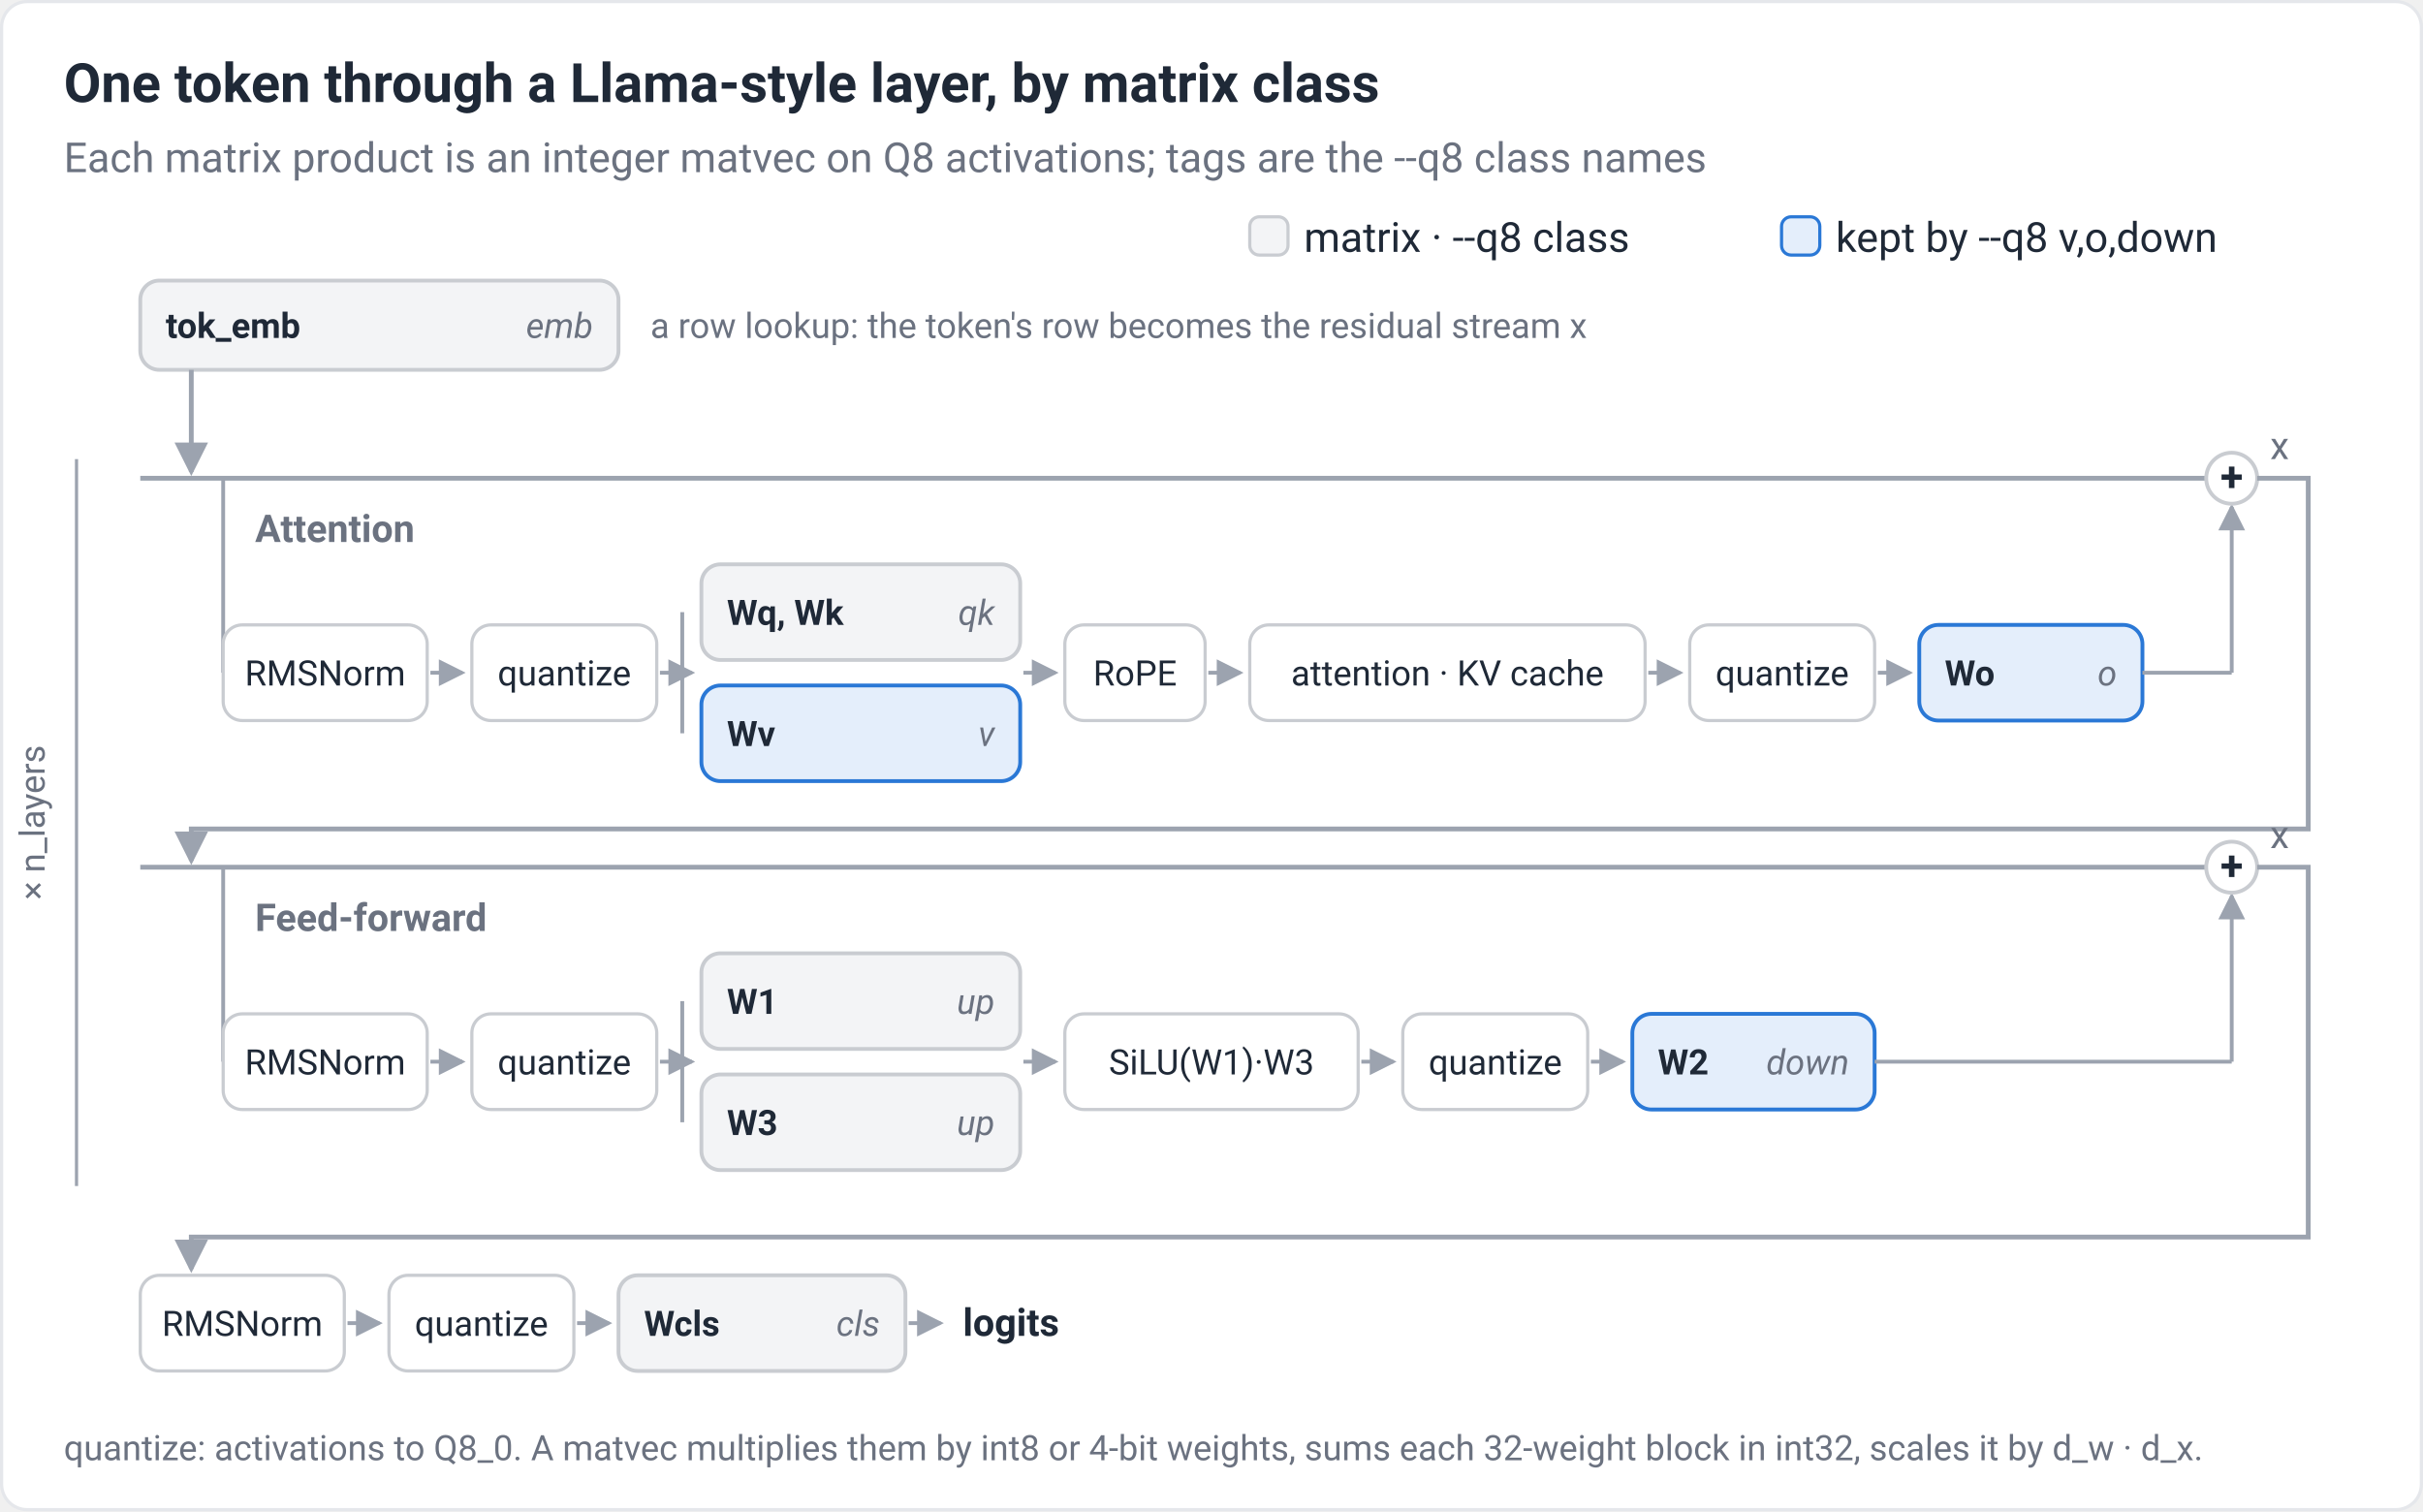
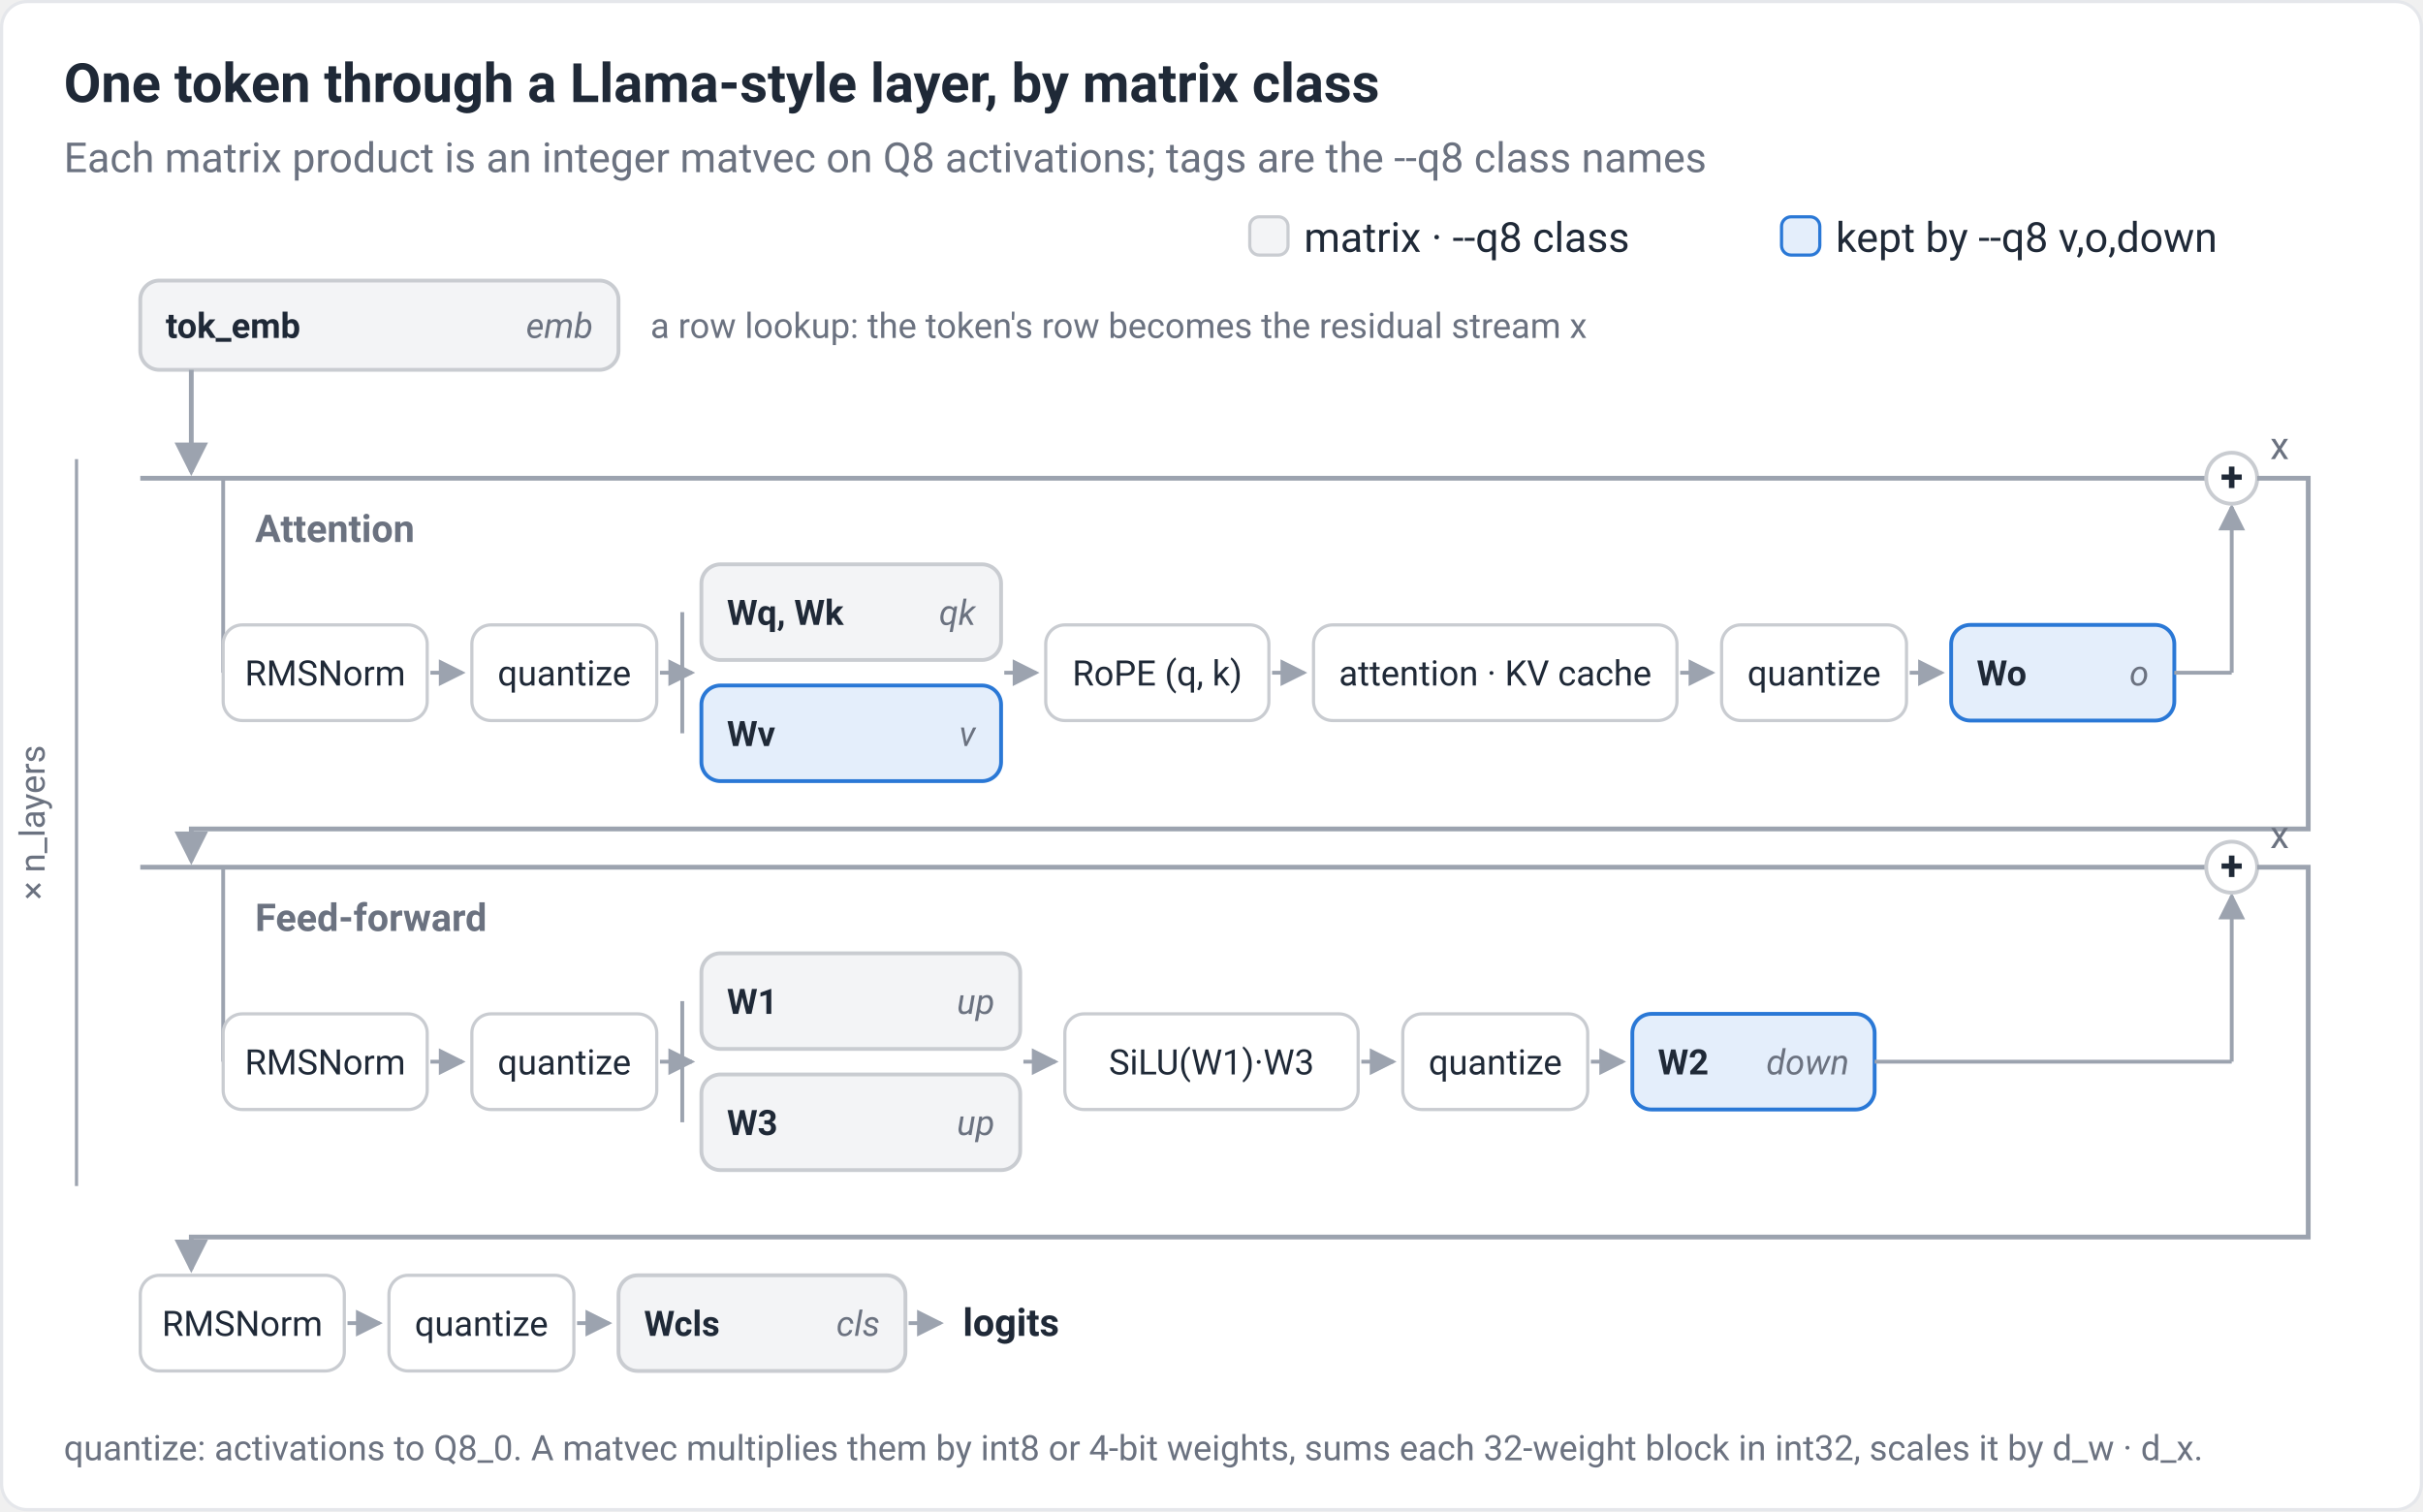
<svg xmlns="http://www.w3.org/2000/svg" viewBox="0 0 760 474" width="760" height="474" role="img" aria-labelledby="ly-title ly-desc" font-family="system-ui, -apple-system, Segoe UI, Roboto, Helvetica, Arial, sans-serif">
  <style>
.bg{fill:#fff;stroke:#e5e7eb}.t{fill:#1f2937}.m{fill:#6b7280}.g{stroke:#eceef1}.ax{stroke:#9ca3af}.s1{fill:#2a78d6}.s2{fill:#eb6834}.s3{fill:#1baf7a}.s4{fill:#eda100}.k1{stroke:#2a78d6}.k2{stroke:#eb6834}.k3{stroke:#1baf7a}.k4{stroke:#eda100}.sx{fill:#9ca3af}.k0{stroke:#c9ccd1}.f1{fill:#e4eefb}.f2{fill:#fde9e0}.f3{fill:#dcf4ea}.f4{fill:#fdf1d6}.f0{fill:#f3f4f6}.lb{fill:#fff}.ring{stroke:#fff}.cn{stroke:#c9ccd1}.ln{stroke:#9ca3af;fill:none}.box{fill:#fff;stroke:#c9ccd1}.on{fill:#fff}.ondk{fill:#1f2937}.ah{fill:#9ca3af}.h{paint-order:stroke;stroke:#fff;stroke-width:3px;stroke-linejoin:round}.r0{fill:#184f95}.r1{fill:#256abf}.r2{fill:#3987e5}.r3{fill:#6da7ec}.r4{fill:#9ec5f4}.mono{font-family:ui-monospace,SFMono-Regular,Menlo,Consolas,monospace}
@media (prefers-color-scheme:dark){.bg{fill:#1f2023;stroke:#3a3b40}.t{fill:#e5e7eb}.m{fill:#9ca3af}.g{stroke:#2e3035}.ax{stroke:#6b7280}.s1{fill:#3987e5}.s2{fill:#d95926}.sx{fill:#6b7280}.k0{stroke:#4b4f57}.s3{fill:#199e70}.s4{fill:#c98500}.k1{stroke:#3987e5}.k2{stroke:#d95926}.k3{stroke:#199e70}.k4{stroke:#c98500}.f1{fill:#1d2d45}.f2{fill:#3b2519}.f3{fill:#16362b}.f4{fill:#382d12}.f0{fill:#2a2c31}.lb{fill:#1f2023}.ring{stroke:#1f2023}.cn{stroke:#4b4f57}.ln{stroke:#6b7280}.box{fill:#1f2023;stroke:#4b4f57}.ah{fill:#6b7280}.h{stroke:#1f2023}.r0{fill:#b7d3f6}.r1{fill:#86b6ef}.r2{fill:#5598e7}.r3{fill:#2a78d6}.r4{fill:#1c5cab}}
</style>
  <defs>
    <marker id="ah" viewBox="0 0 8 8" refX="7" refY="4" markerWidth="7" markerHeight="7" orient="auto-start-reverse">
      <path class="ah" d="M0,0L8,4L0,8z" />
    </marker>
  </defs>
  <rect class="bg" x="0.5" y="0.5" width="759" height="473" rx="8" />
  <text class="t" x="20" y="32" font-size="17" font-weight="600">One token through a Llama-style layer, by matrix class</text>
  <text class="m" x="20" y="54" font-size="13">Each matrix product is an integer matvec on Q8 activations; tags are the --q8 class names</text>
  <rect class="f1 k1" x="558.8" y="68" width="12" height="12" rx="3" />
  <text class="t" x="575.8" y="79" font-size="13">kept by --q8 v,o,down</text>
  <rect class="f0 k0" x="392" y="68" width="12" height="12" rx="3" />
  <text class="t" x="409" y="79" font-size="13">matrix · --q8 class</text>
  <rect class="f0 cn" x="44.0" y="88.0" width="150.0" height="28.0" rx="6" stroke-width="1.2" />
  <text class="t" x="52.0" y="106.0" font-size="11" font-weight="600">tok_emb</text>
  <text class="m" x="186.0" y="106.0" font-size="11" text-anchor="end" font-style="italic">emb</text>
  <text class="m" x="204.0" y="106.0" font-size="11">a row lookup: the token's row becomes the residual stream x</text>
  <line class="ln" x1="60.0" y1="116.0" x2="60.0" y2="148.0" stroke-width="1.5" marker-end="url(#ah)" />
  <line class="ax" x1="44.0" y1="150.0" x2="692.0" y2="150.0" stroke-width="1.5" />
  <line class="ln" x1="70.0" y1="150.0" x2="70.0" y2="211.0" stroke-width="1.2" />
  <text class="m" x="80.0" y="170.0" font-size="12" font-weight="600">Attention</text>
  <rect class="box" x="70.0" y="196.0" width="64.0" height="30.0" rx="6" stroke-width="1" />
  <text class="t" x="102.0" y="215.0" font-size="11" text-anchor="middle">RMSNorm</text>
  <line class="ln" x1="135.0" y1="211.0" x2="145.0" y2="211.0" stroke-width="1.2" marker-end="url(#ah)" />
  <rect class="box" x="148.0" y="196.0" width="58.0" height="30.0" rx="6" stroke-width="1" />
  <text class="t" x="177.0" y="215.0" font-size="11" text-anchor="middle">quantize</text>
  <line class="ln" x1="207.0" y1="211.0" x2="217.0" y2="211.0" stroke-width="1.2" marker-end="url(#ah)" />
-   <rect class="f0 cn" x="220.0" y="177.0" width="100.0" height="30.0" rx="6" stroke-width="1.2" />
+   <rect class="f0 cn" x="220.0" y="177.0" width="94.0" height="30.0" rx="6" stroke-width="1.2" />
  <text class="t" x="228.0" y="196.0" font-size="11" font-weight="600">Wq, Wk</text>
-   <text class="m" x="312.0" y="196.0" font-size="11" text-anchor="end" font-style="italic">qk</text>
-   <rect class="f1 k1" x="220.0" y="215.0" width="100.0" height="30.0" rx="6" stroke-width="1.2" />
+   <text class="m" x="306.0" y="196.0" font-size="11" text-anchor="end" font-style="italic">qk</text>
+   <rect class="f1 k1" x="220.0" y="215.0" width="94.0" height="30.0" rx="6" stroke-width="1.2" />
  <text class="t" x="228.0" y="234.0" font-size="11" font-weight="600">Wv</text>
-   <text class="m" x="312.0" y="234.0" font-size="11" text-anchor="end" font-style="italic">v</text>
+   <text class="m" x="306.0" y="234.0" font-size="11" text-anchor="end" font-style="italic">v</text>
  <line class="ln" x1="214.0" y1="192.0" x2="214.0" y2="230.0" stroke-width="1.2" />
-   <line class="ln" x1="321.0" y1="211.0" x2="331.0" y2="211.0" stroke-width="1.2" marker-end="url(#ah)" />
-   <rect class="box" x="334.0" y="196.0" width="44.0" height="30.0" rx="6" stroke-width="1" />
-   <text class="t" x="356.0" y="215.0" font-size="11" text-anchor="middle">RoPE</text>
-   <line class="ln" x1="379.0" y1="211.0" x2="389.0" y2="211.0" stroke-width="1.2" marker-end="url(#ah)" />
-   <rect class="box" x="392.0" y="196.0" width="124.0" height="30.0" rx="6" stroke-width="1" />
-   <text class="t" x="454.0" y="215.0" font-size="11" text-anchor="middle">attention · KV cache</text>
-   <line class="ln" x1="517.0" y1="211.0" x2="527.0" y2="211.0" stroke-width="1.2" marker-end="url(#ah)" />
-   <rect class="box" x="530.0" y="196.0" width="58.0" height="30.0" rx="6" stroke-width="1" />
-   <text class="t" x="559.0" y="215.0" font-size="11" text-anchor="middle">quantize</text>
-   <line class="ln" x1="589.0" y1="211.0" x2="599.0" y2="211.0" stroke-width="1.2" marker-end="url(#ah)" />
-   <rect class="f1 k1" x="602.0" y="196.0" width="70.0" height="30.0" rx="6" stroke-width="1.2" />
-   <text class="t" x="610.0" y="215.0" font-size="11" font-weight="600">Wo</text>
-   <text class="m" x="664.0" y="215.0" font-size="11" text-anchor="end" font-style="italic">o</text>
-   <line class="ln" x1="672.0" y1="211.0" x2="700.0" y2="211.0" stroke-width="1.2" />
+   <line class="ln" x1="315.0" y1="211.0" x2="325.0" y2="211.0" stroke-width="1.2" marker-end="url(#ah)" />
+   <rect class="box" x="328.0" y="196.0" width="70.0" height="30.0" rx="6" stroke-width="1" />
+   <text class="t" x="363.0" y="215.0" font-size="11" text-anchor="middle">RoPE (q, k)</text>
+   <line class="ln" x1="399.0" y1="211.0" x2="409.0" y2="211.0" stroke-width="1.2" marker-end="url(#ah)" />
+   <rect class="box" x="412.0" y="196.0" width="114.0" height="30.0" rx="6" stroke-width="1" />
+   <text class="t" x="469.0" y="215.0" font-size="11" text-anchor="middle">attention · KV cache</text>
+   <line class="ln" x1="527.0" y1="211.0" x2="537.0" y2="211.0" stroke-width="1.2" marker-end="url(#ah)" />
+   <rect class="box" x="540.0" y="196.0" width="58.0" height="30.0" rx="6" stroke-width="1" />
+   <text class="t" x="569.0" y="215.0" font-size="11" text-anchor="middle">quantize</text>
+   <line class="ln" x1="599.0" y1="211.0" x2="609.0" y2="211.0" stroke-width="1.2" marker-end="url(#ah)" />
+   <rect class="f1 k1" x="612.0" y="196.0" width="70.0" height="30.0" rx="6" stroke-width="1.2" />
+   <text class="t" x="620.0" y="215.0" font-size="11" font-weight="600">Wo</text>
+   <text class="m" x="674.0" y="215.0" font-size="11" text-anchor="end" font-style="italic">o</text>
+   <line class="ln" x1="682.0" y1="211.0" x2="700.0" y2="211.0" stroke-width="1.2" />
  <line class="ln" x1="700.0" y1="211.0" x2="700.0" y2="159.0" stroke-width="1.2" marker-end="url(#ah)" />
  <circle class="box" cx="700" cy="150" r="8" stroke-width="1.2" />
  <text class="t" x="700.0" y="154.0" font-size="13" text-anchor="middle" font-weight="600">+</text>
  <path class="ln" d="M708,150H724V260H60V270" stroke-width="1.5" marker-end="url(#ah)" />
  <text class="m" x="718.0" y="144.0" font-size="12" text-anchor="end">x</text>
  <line class="ax" x1="44.0" y1="272.0" x2="692.0" y2="272.0" stroke-width="1.5" />
  <line class="ln" x1="70.0" y1="272.0" x2="70.0" y2="333.0" stroke-width="1.2" />
  <text class="m" x="80.0" y="292.0" font-size="12" font-weight="600">Feed-forward</text>
  <rect class="box" x="70.0" y="318.0" width="64.0" height="30.0" rx="6" stroke-width="1" />
  <text class="t" x="102.0" y="337.0" font-size="11" text-anchor="middle">RMSNorm</text>
  <line class="ln" x1="135.0" y1="333.0" x2="145.0" y2="333.0" stroke-width="1.2" marker-end="url(#ah)" />
  <rect class="box" x="148.0" y="318.0" width="58.0" height="30.0" rx="6" stroke-width="1" />
  <text class="t" x="177.0" y="337.0" font-size="11" text-anchor="middle">quantize</text>
  <line class="ln" x1="207.0" y1="333.0" x2="217.0" y2="333.0" stroke-width="1.2" marker-end="url(#ah)" />
  <rect class="f0 cn" x="220.0" y="299.0" width="100.0" height="30.0" rx="6" stroke-width="1.2" />
  <text class="t" x="228.0" y="318.0" font-size="11" font-weight="600">W1</text>
  <text class="m" x="312.0" y="318.0" font-size="11" text-anchor="end" font-style="italic">up</text>
  <rect class="f0 cn" x="220.0" y="337.0" width="100.0" height="30.0" rx="6" stroke-width="1.2" />
  <text class="t" x="228.0" y="356.0" font-size="11" font-weight="600">W3</text>
  <text class="m" x="312.0" y="356.0" font-size="11" text-anchor="end" font-style="italic">up</text>
  <line class="ln" x1="214.0" y1="314.0" x2="214.0" y2="352.0" stroke-width="1.2" />
  <line class="ln" x1="321.0" y1="333.0" x2="331.0" y2="333.0" stroke-width="1.2" marker-end="url(#ah)" />
  <rect class="box" x="334.0" y="318.0" width="92.0" height="30.0" rx="6" stroke-width="1" />
  <text class="t" x="380.0" y="337.0" font-size="11" text-anchor="middle">SiLU(W1)·W3</text>
  <line class="ln" x1="427.0" y1="333.0" x2="437.0" y2="333.0" stroke-width="1.2" marker-end="url(#ah)" />
  <rect class="box" x="440.0" y="318.0" width="58.0" height="30.0" rx="6" stroke-width="1" />
  <text class="t" x="469.0" y="337.0" font-size="11" text-anchor="middle">quantize</text>
  <line class="ln" x1="499.0" y1="333.0" x2="509.0" y2="333.0" stroke-width="1.2" marker-end="url(#ah)" />
  <rect class="f1 k1" x="512.0" y="318.0" width="76.0" height="30.0" rx="6" stroke-width="1.2" />
  <text class="t" x="520.0" y="337.0" font-size="11" font-weight="600">W2</text>
  <text class="m" x="580.0" y="337.0" font-size="11" text-anchor="end" font-style="italic">down</text>
  <line class="ln" x1="588.0" y1="333.0" x2="700.0" y2="333.0" stroke-width="1.2" />
  <line class="ln" x1="700.0" y1="333.0" x2="700.0" y2="281.0" stroke-width="1.2" marker-end="url(#ah)" />
  <circle class="box" cx="700" cy="272" r="8" stroke-width="1.2" />
  <text class="t" x="700.0" y="276.0" font-size="13" text-anchor="middle" font-weight="600">+</text>
  <path class="ln" d="M24,144v228" stroke-width="1" />
  <text class="m" x="14.0" y="258.0" font-size="11" text-anchor="middle" transform="rotate(-90 14 258)">× n_layers</text>
  <path class="ln" d="M708,272H724V388H60V398" stroke-width="1.5" marker-end="url(#ah)" />
  <text class="m" x="718.0" y="266.0" font-size="12" text-anchor="end">x</text>
  <rect class="box" x="44.0" y="400.0" width="64.0" height="30.0" rx="6" stroke-width="1" />
  <text class="t" x="76.0" y="419.0" font-size="11" text-anchor="middle">RMSNorm</text>
  <line class="ln" x1="109.0" y1="415.0" x2="119.0" y2="415.0" stroke-width="1.2" marker-end="url(#ah)" />
  <rect class="box" x="122.0" y="400.0" width="58.0" height="30.0" rx="6" stroke-width="1" />
  <text class="t" x="151.0" y="419.0" font-size="11" text-anchor="middle">quantize</text>
  <line class="ln" x1="181.0" y1="415.0" x2="191.0" y2="415.0" stroke-width="1.2" marker-end="url(#ah)" />
  <rect class="f0 cn" x="194.0" y="400.0" width="90.0" height="30.0" rx="6" stroke-width="1.2" />
  <text class="t" x="202.0" y="419.0" font-size="11" font-weight="600">Wcls</text>
  <text class="m" x="276.0" y="419.0" font-size="11" text-anchor="end" font-style="italic">cls</text>
  <line class="ln" x1="285.0" y1="415.0" x2="295.0" y2="415.0" stroke-width="1.2" marker-end="url(#ah)" />
  <text class="t" x="302.0" y="419.0" font-size="12" font-weight="600">logits</text>
  <text class="m" x="20.0" y="458.0" font-size="11">quantize: activations to Q8_0. A matvec multiplies them by int8 or 4-bit weights, sums each 32-weight block in int32, scales it by d_w · d_x.</text>
</svg>
